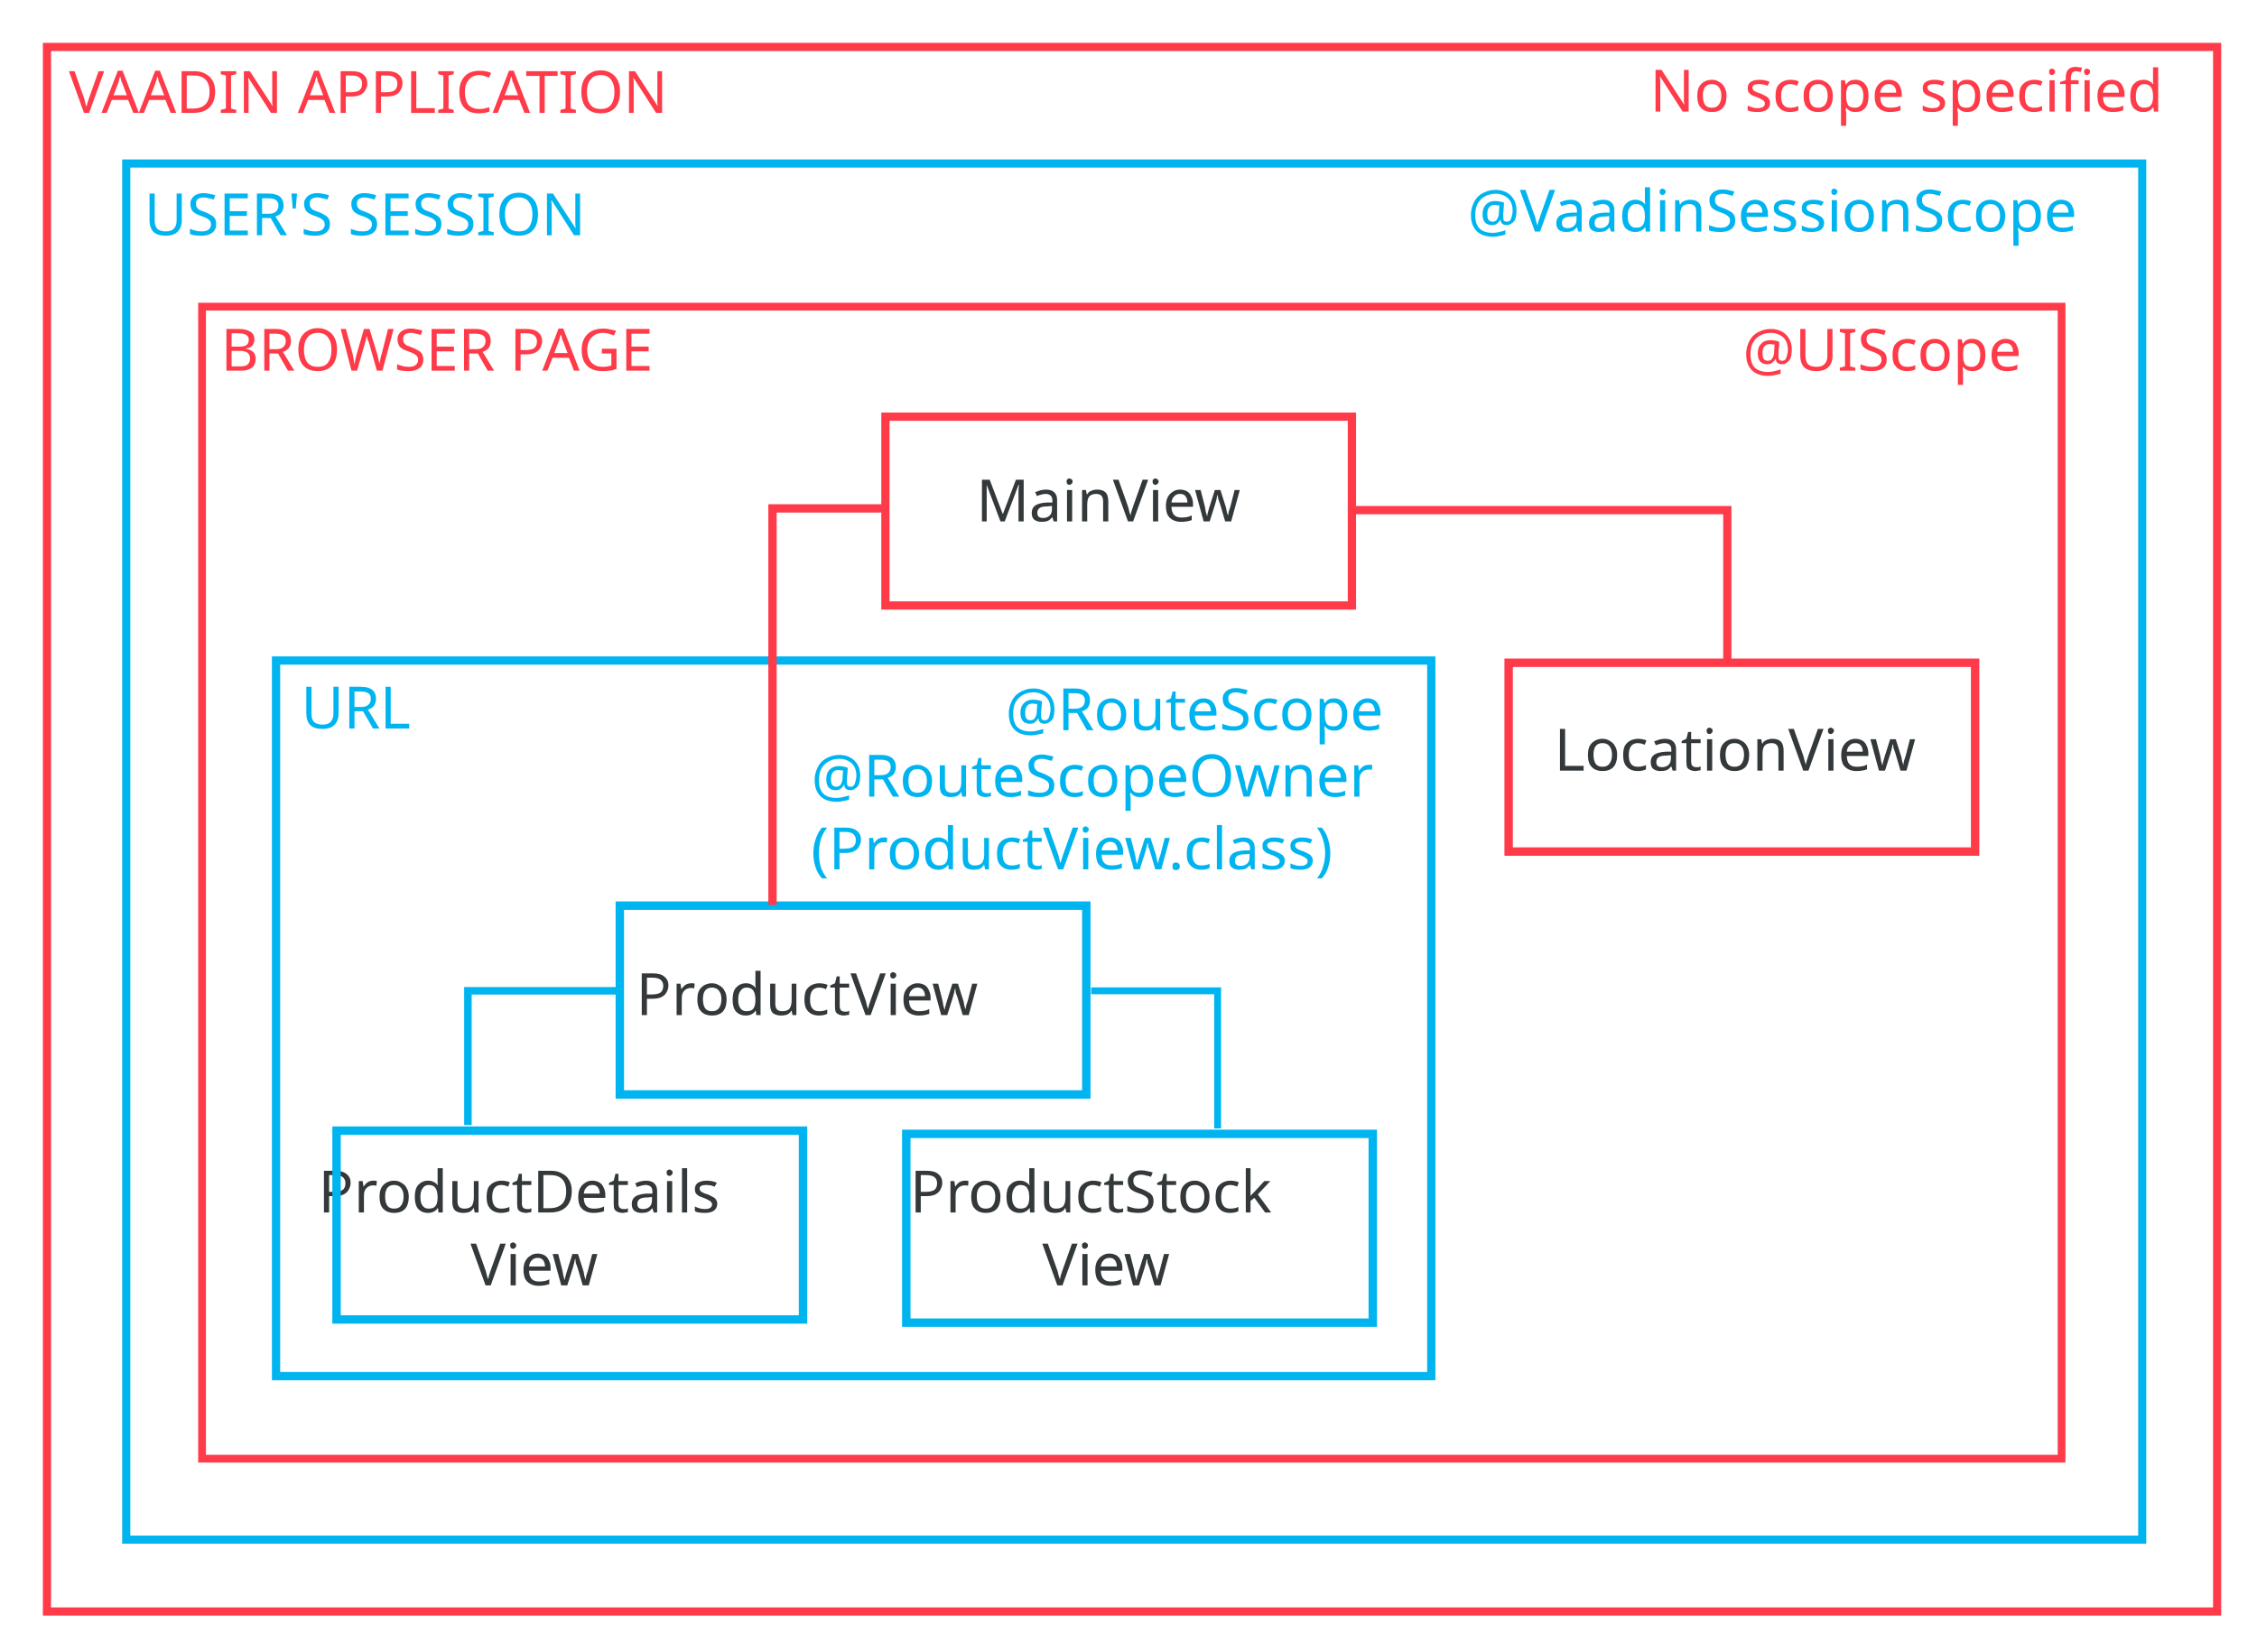
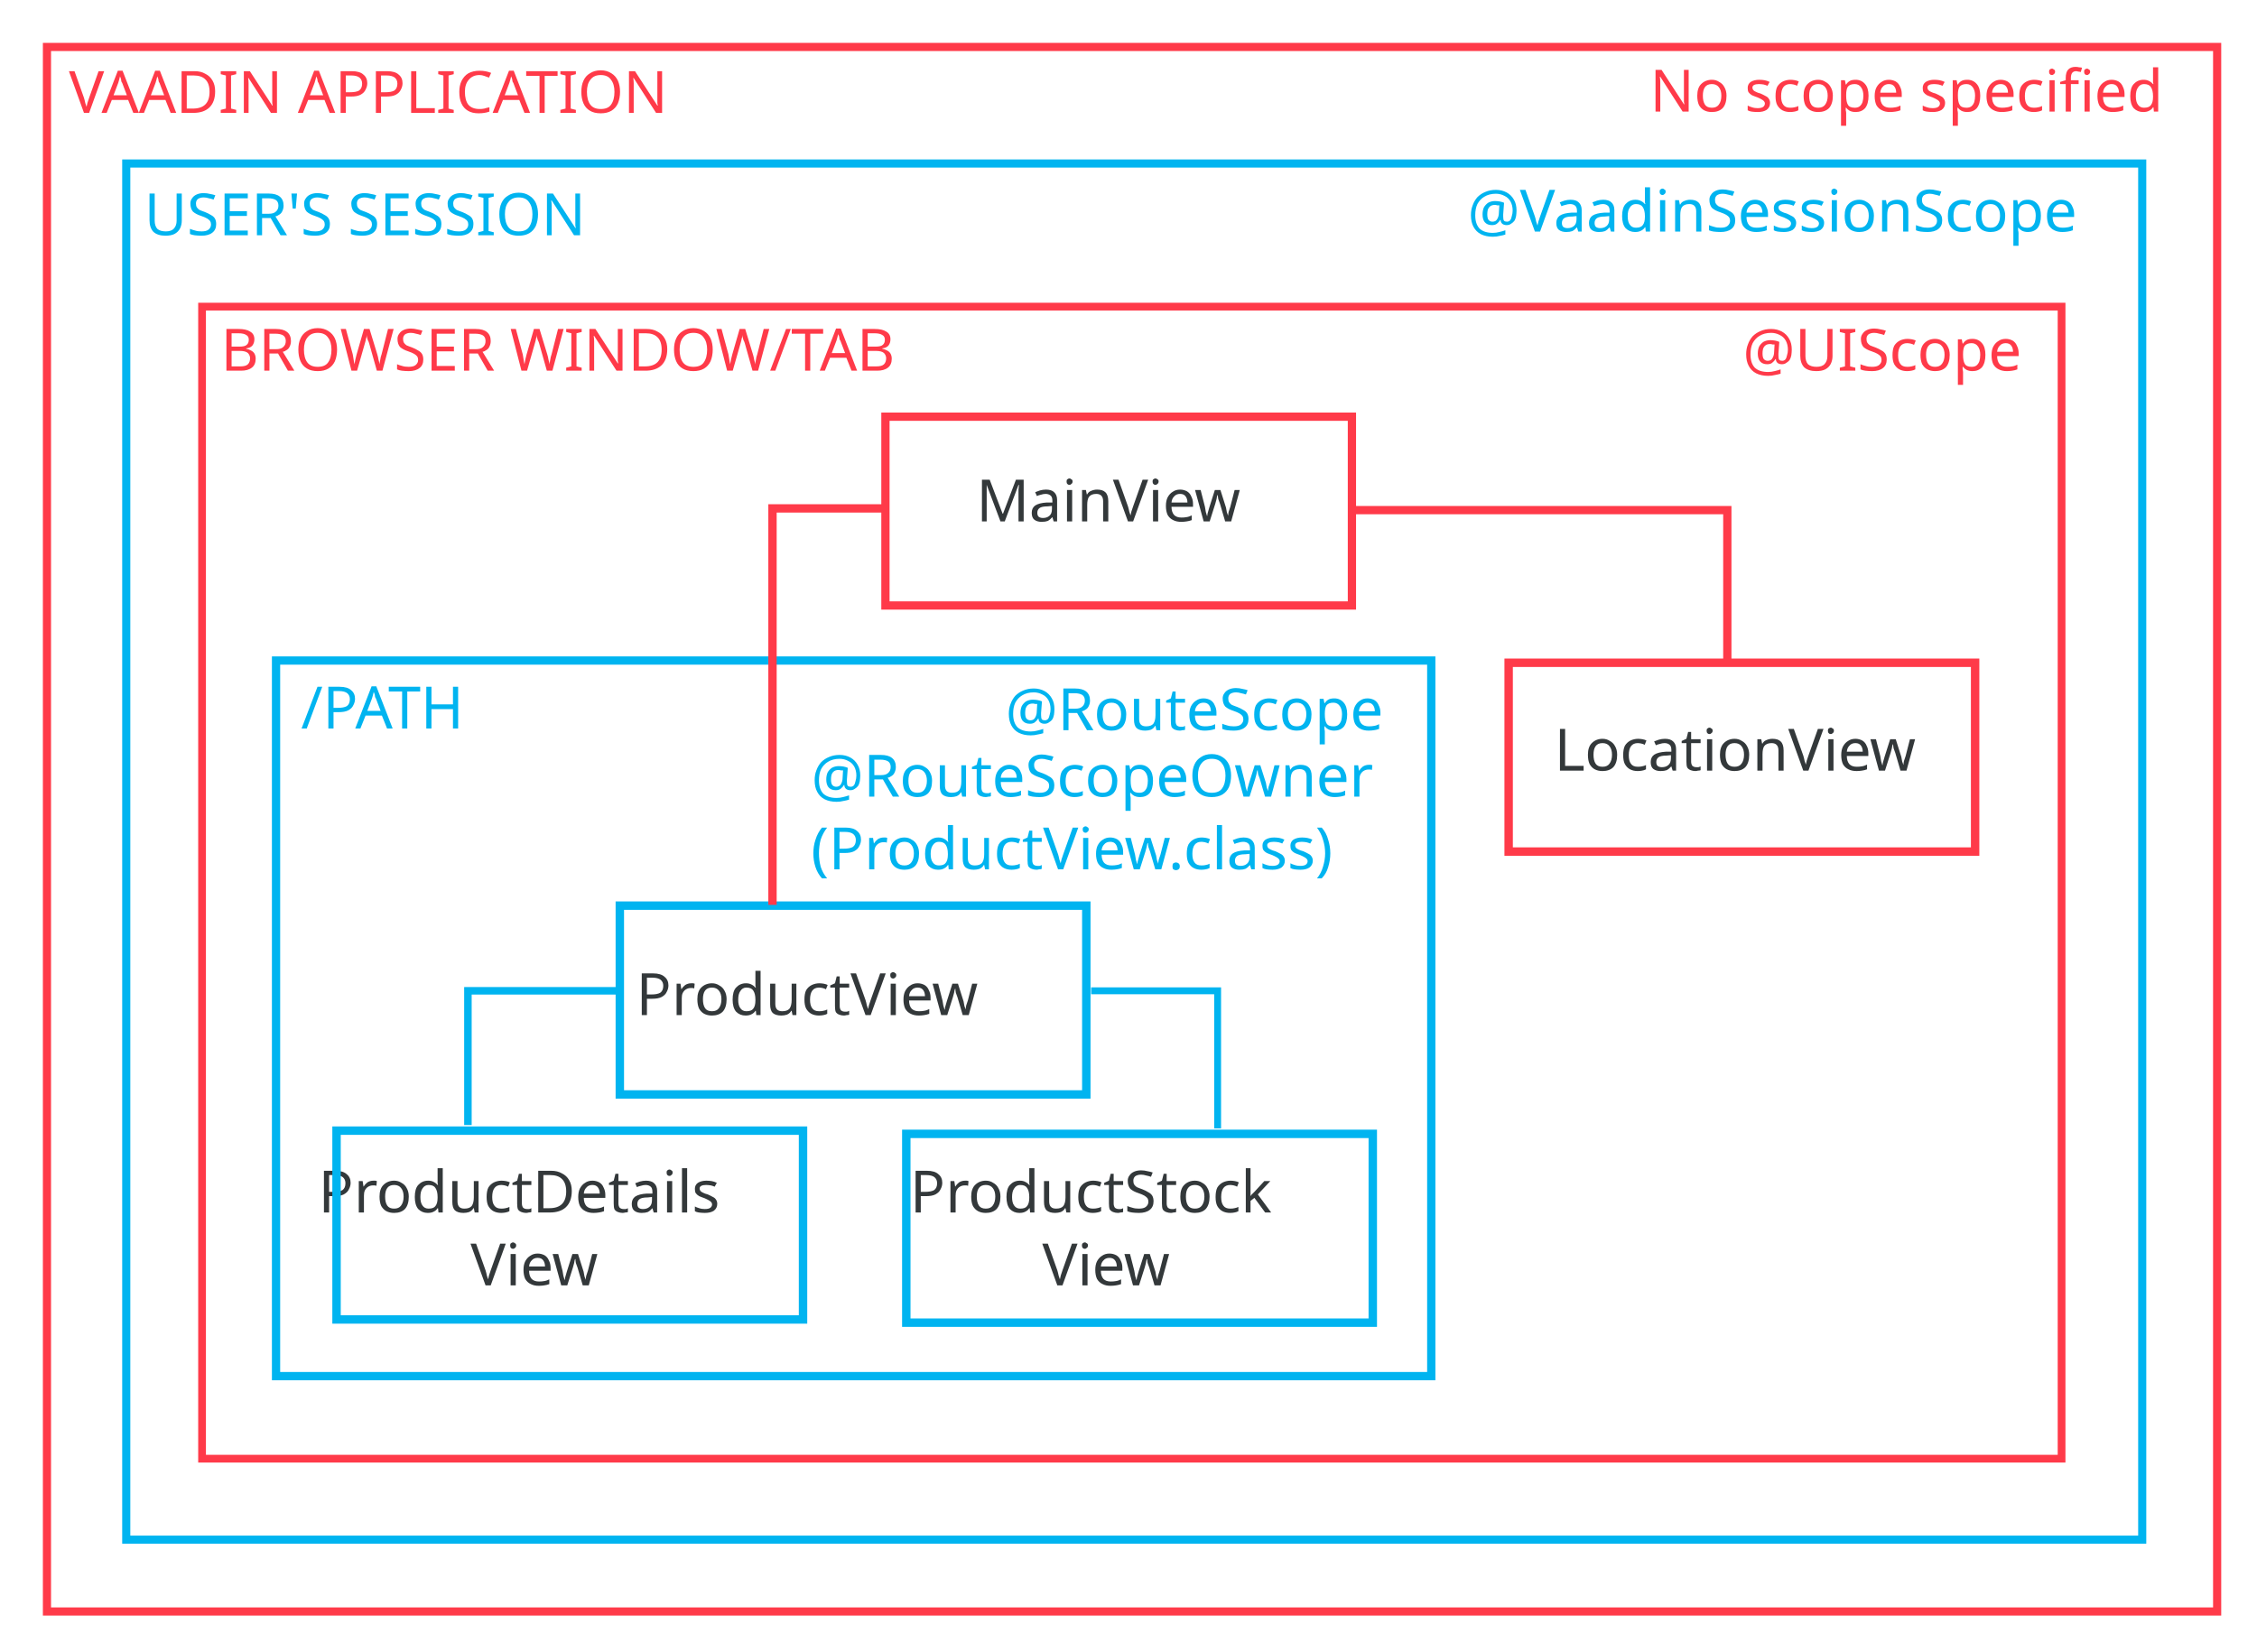
<svg xmlns="http://www.w3.org/2000/svg" width="82mm" height="60mm" viewBox="0 0 82 60" version="1.1" id="svg5">
  <defs id="defs2" />
  <g id="layer1">
    <rect style="fill:none;fill-opacity:1;fill-rule:evenodd;stroke:#ff3a49;stroke-width:0.296;stroke-miterlimit:4;stroke-dasharray:none;stroke-opacity:1" id="rect71" width="78.846" height="56.846" x="1.706" y="1.706" />
    <rect style="fill:none;fill-opacity:1;fill-rule:evenodd;stroke:#00b4f0;stroke-width:0.295;stroke-miterlimit:4;stroke-dasharray:none;stroke-opacity:1" id="rect71-4" width="73.243" height="50.001" x="4.587" y="5.941" />
    <rect style="fill:none;fill-opacity:1;fill-rule:evenodd;stroke:#00b4f0;stroke-width:0.3;stroke-miterlimit:4;stroke-dasharray:none;stroke-opacity:1" id="rect71-4-9" width="41.971" height="26" x="10.029" y="24" />
    <rect style="fill:none;fill-opacity:1;fill-rule:evenodd;stroke:#ff3a49;stroke-width:0.281;stroke-miterlimit:4;stroke-dasharray:none;stroke-opacity:1" id="rect71-4-3" width="67.559" height="41.859" x="7.341" y="11.141" />
    <text xml:space="preserve" style="font-style:normal;font-variant:normal;font-weight:normal;font-stretch:normal;font-size:2.117px;line-height:1.25;font-family:Montserrat;-inkscape-font-specification:'Montserrat, Normal';font-variant-ligatures:normal;font-variant-caps:normal;font-variant-numeric:normal;font-variant-east-asian:normal;fill:#000000;fill-opacity:1;stroke:none;stroke-width:0.265" x="59.946" y="4.058" id="text2585">
      <tspan id="tspan2583" style="font-style:normal;font-variant:normal;font-weight:normal;font-stretch:normal;font-size:2.117px;font-family:Montserrat;-inkscape-font-specification:'Montserrat, Normal';font-variant-ligatures:normal;font-variant-caps:normal;font-variant-numeric:normal;font-variant-east-asian:normal;fill:#ff3a49;fill-opacity:1;stroke-width:0.265" x="59.946" y="4.058">No scope specified</tspan>
    </text>
    <text xml:space="preserve" style="font-style:normal;font-variant:normal;font-weight:normal;font-stretch:normal;font-size:2.117px;line-height:1.25;font-family:Montserrat;-inkscape-font-specification:'Montserrat, Normal';font-variant-ligatures:normal;font-variant-caps:normal;font-variant-numeric:normal;font-variant-east-asian:normal;fill:#00b4f0;fill-opacity:1;stroke:none;stroke-width:0.265" x="53.318" y="8.413" id="text2585-9">
      <tspan id="tspan2583-3" style="font-style:normal;font-variant:normal;font-weight:normal;font-stretch:normal;font-size:2.117px;font-family:Montserrat;-inkscape-font-specification:'Montserrat, Normal';font-variant-ligatures:normal;font-variant-caps:normal;font-variant-numeric:normal;font-variant-east-asian:normal;fill:#00b4f0;fill-opacity:1;stroke-width:0.265" x="53.318" y="8.413">@VaadinSessionScope</tspan>
    </text>
    <text xml:space="preserve" style="font-style:normal;font-variant:normal;font-weight:normal;font-stretch:normal;font-size:2.117px;line-height:1.25;font-family:sans-serif;-inkscape-font-specification:sans-serif;fill:#000000;fill-opacity:1;stroke:none;stroke-width:0.265" x="5.778" y="20.34" id="text2585-9-5">
      <tspan id="tspan2583-3-9" style="font-style:normal;font-variant:normal;font-weight:normal;font-stretch:normal;font-size:2.117px;font-family:sans-serif;-inkscape-font-specification:sans-serif;fill:#33383a;fill-opacity:1;stroke-width:0.265" x="5.778" y="20.34" />
    </text>
    <text xml:space="preserve" style="font-style:normal;font-variant:normal;font-weight:normal;font-stretch:normal;font-size:2.117px;line-height:1.25;font-family:Montserrat;-inkscape-font-specification:'Montserrat, Normal';fill:#ff3a49;fill-opacity:1;stroke:none;stroke-width:0.265;font-variant-ligatures:normal;font-variant-caps:normal;font-variant-numeric:normal;font-variant-east-asian:normal" x="63.318" y="13.471" id="text2585-9-2">
      <tspan id="tspan2583-3-7" style="font-style:normal;font-variant:normal;font-weight:normal;font-stretch:normal;font-size:2.117px;font-family:Montserrat;-inkscape-font-specification:'Montserrat, Normal';fill:#ff3a49;fill-opacity:1;stroke-width:0.265;font-variant-ligatures:normal;font-variant-caps:normal;font-variant-numeric:normal;font-variant-east-asian:normal" x="63.318" y="13.471">@UIScope</tspan>
    </text>
    <text xml:space="preserve" style="font-style:normal;font-variant:normal;font-weight:normal;font-stretch:normal;font-size:2.117px;line-height:1.25;font-family:Montserrat;-inkscape-font-specification:'Montserrat, Normal';font-variant-ligatures:normal;font-variant-caps:normal;font-variant-numeric:normal;font-variant-east-asian:normal;letter-spacing:0px;word-spacing:0px;fill:#ff3a49;fill-opacity:1;stroke:none;stroke-width:0.265" x="2.502" y="4.1" id="text2585-6">
      <tspan id="tspan2583-1" style="font-style:normal;font-variant:normal;font-weight:normal;font-stretch:normal;font-size:2.117px;font-family:Montserrat;-inkscape-font-specification:'Montserrat, Normal';font-variant-ligatures:normal;font-variant-caps:normal;font-variant-numeric:normal;font-variant-east-asian:normal;fill:#ff3a49;fill-opacity:1;stroke-width:0.265" x="2.502" y="4.1">VAADIN APPLICATION</tspan>
    </text>
    <text xml:space="preserve" style="font-style:normal;font-variant:normal;font-weight:normal;font-stretch:normal;font-size:2.117px;line-height:1.25;font-family:Montserrat;-inkscape-font-specification:'Montserrat, Normal';font-variant-ligatures:normal;font-variant-caps:normal;font-variant-numeric:normal;font-variant-east-asian:normal;fill:#000000;fill-opacity:1;stroke:none;stroke-width:0.265" x="5.246" y="8.548" id="text2585-6-5" transform="scale(0.9998288,1.000171)">
      <tspan id="tspan2583-1-8" style="font-style:normal;font-variant:normal;font-weight:normal;font-stretch:normal;font-size:2.117px;font-family:Montserrat;-inkscape-font-specification:'Montserrat, Normal';font-variant-ligatures:normal;font-variant-caps:normal;font-variant-numeric:normal;font-variant-east-asian:normal;fill:#00b4f0;fill-opacity:1;stroke-width:0.265" x="5.246" y="8.548">USER'S SESSION</tspan>
    </text>
    <text xml:space="preserve" style="font-style:normal;font-variant:normal;font-weight:normal;font-stretch:normal;font-size:2.117px;line-height:1.25;font-family:Montserrat;-inkscape-font-specification:'Montserrat, Normal';font-variant-ligatures:normal;font-variant-caps:normal;font-variant-numeric:normal;font-variant-east-asian:normal;fill:#ff3a49;fill-opacity:1;stroke:none;stroke-width:0.265" x="8.023" y="13.471" id="text2585-6-5-8">
-       <tspan id="tspan2583-1-8-3" style="font-style:normal;font-variant:normal;font-weight:normal;font-stretch:normal;font-size:2.117px;font-family:Montserrat;-inkscape-font-specification:'Montserrat, Normal';font-variant-ligatures:normal;font-variant-caps:normal;font-variant-numeric:normal;font-variant-east-asian:normal;fill:#ff3a49;fill-opacity:1;stroke-width:0.265" x="8.023" y="13.471">BROWSER PAGE</tspan>
+       <tspan id="tspan2583-1-8-3" style="font-style:normal;font-variant:normal;font-weight:normal;font-stretch:normal;font-size:2.117px;font-family:Montserrat;-inkscape-font-specification:'Montserrat, Normal';font-variant-ligatures:normal;font-variant-caps:normal;font-variant-numeric:normal;font-variant-east-asian:normal;fill:#ff3a49;fill-opacity:1;stroke-width:0.265" x="8.023" y="13.471">BROWSER WINDOW/TAB</tspan>
    </text>
    <text xml:space="preserve" style="font-style:normal;font-variant:normal;font-weight:normal;font-stretch:normal;font-size:2.117px;line-height:1.25;font-family:Montserrat;-inkscape-font-specification:'Montserrat, Normal';font-variant-ligatures:normal;font-variant-caps:normal;font-variant-numeric:normal;font-variant-east-asian:normal;fill:#33383a;fill-opacity:1;stroke:none;stroke-width:0.265" x="35.471" y="18.942" id="text2585-6-5-8-1">
      <tspan id="tspan2583-1-8-3-7" style="font-style:normal;font-variant:normal;font-weight:normal;font-stretch:normal;font-size:2.117px;font-family:Montserrat;-inkscape-font-specification:'Montserrat, Normal';font-variant-ligatures:normal;font-variant-caps:normal;font-variant-numeric:normal;font-variant-east-asian:normal;fill:#33383a;fill-opacity:1;stroke-width:0.265" x="35.471" y="18.942">MainView</tspan>
    </text>
    <text xml:space="preserve" style="font-style:normal;font-variant:normal;font-weight:normal;font-stretch:normal;font-size:2.117px;line-height:1.25;font-family:Montserrat;-inkscape-font-specification:'Montserrat, Normal';text-align:center;text-anchor:middle;fill:#000000;fill-opacity:1;stroke:none;stroke-width:0.265;font-variant-ligatures:normal;font-variant-caps:normal;font-variant-numeric:normal;font-variant-east-asian:normal" x="30.701" y="36.879" id="text2585-6-5-8-1-4">
      <tspan style="font-style:normal;font-variant:normal;font-weight:normal;font-stretch:normal;font-size:2.117px;font-family:Montserrat;-inkscape-font-specification:'Montserrat, Normal';text-align:center;text-anchor:middle;fill:#33383a;fill-opacity:1;stroke-width:0.265;font-variant-ligatures:normal;font-variant-caps:normal;font-variant-numeric:normal;font-variant-east-asian:normal" x="30.701" y="36.879" id="tspan95022">ProductView</tspan>
    </text>
    <text xml:space="preserve" style="font-style:normal;font-variant:normal;font-weight:normal;font-stretch:normal;font-size:2.117px;line-height:1.25;font-family:Montserrat;-inkscape-font-specification:'Montserrat, Normal';text-align:center;text-anchor:middle;fill:#000000;fill-opacity:1;stroke:none;stroke-width:0.265;font-variant-ligatures:normal;font-variant-caps:normal;font-variant-numeric:normal;font-variant-east-asian:normal" x="20.786" y="44.058" id="text2585-6-5-8-1-4-1">
      <tspan id="tspan2583-1-8-3-7-4-0" style="font-style:normal;font-variant:normal;font-weight:normal;font-stretch:normal;font-size:2.117px;font-family:Montserrat;-inkscape-font-specification:'Montserrat, Normal';text-align:center;text-anchor:middle;fill:#33383a;fill-opacity:1;stroke-width:0.265;font-variant-ligatures:normal;font-variant-caps:normal;font-variant-numeric:normal;font-variant-east-asian:normal" x="20.786" y="44.058">ProductDetails</tspan>
      <tspan style="font-style:normal;font-variant:normal;font-weight:normal;font-stretch:normal;font-size:2.117px;font-family:Montserrat;-inkscape-font-specification:'Montserrat, Normal';text-align:center;text-anchor:middle;fill:#33383a;fill-opacity:1;stroke-width:0.265;font-variant-ligatures:normal;font-variant-caps:normal;font-variant-numeric:normal;font-variant-east-asian:normal" x="20.786" y="46.704" id="tspan111790">View</tspan>
    </text>
    <text xml:space="preserve" style="font-style:normal;font-variant:normal;font-weight:normal;font-stretch:normal;font-size:2.117px;line-height:1.25;font-family:Montserrat;-inkscape-font-specification:'Montserrat, Normal';text-align:center;text-anchor:middle;fill:#000000;fill-opacity:1;stroke:none;stroke-width:0.265;font-variant-ligatures:normal;font-variant-caps:normal;font-variant-numeric:normal;font-variant-east-asian:normal" x="41.562" y="44.058" id="text2585-6-5-8-1-4-1-2">
      <tspan style="font-style:normal;font-variant:normal;font-weight:normal;font-stretch:normal;font-size:2.117px;font-family:Montserrat;-inkscape-font-specification:'Montserrat, Normal';text-align:center;text-anchor:middle;fill:#33383a;fill-opacity:1;stroke-width:0.265;font-variant-ligatures:normal;font-variant-caps:normal;font-variant-numeric:normal;font-variant-east-asian:normal" x="41.562" y="44.058" id="tspan44993">ProductStock</tspan>
      <tspan style="font-style:normal;font-variant:normal;font-weight:normal;font-stretch:normal;font-size:2.117px;font-family:Montserrat;-inkscape-font-specification:'Montserrat, Normal';text-align:center;text-anchor:middle;fill:#33383a;fill-opacity:1;stroke-width:0.265;font-variant-ligatures:normal;font-variant-caps:normal;font-variant-numeric:normal;font-variant-east-asian:normal" x="41.562" y="46.704" id="tspan115246">View</tspan>
    </text>
    <text xml:space="preserve" style="font-style:normal;font-variant:normal;font-weight:normal;font-stretch:normal;font-size:2.117px;line-height:1.25;font-family:Montserrat;-inkscape-font-specification:'Montserrat, Normal';fill:#33383a;fill-opacity:1;stroke:none;stroke-width:0.265;font-variant-ligatures:normal;font-variant-caps:normal;font-variant-numeric:normal;font-variant-east-asian:normal" x="56.471" y="28" id="text2585-6-5-8-1-4-1-2-4">
      <tspan style="font-style:normal;font-variant:normal;font-weight:normal;font-stretch:normal;font-size:2.117px;font-family:Montserrat;-inkscape-font-specification:'Montserrat, Normal';fill:#33383a;fill-opacity:1;stroke-width:0.265;font-variant-ligatures:normal;font-variant-caps:normal;font-variant-numeric:normal;font-variant-east-asian:normal" x="56.471" y="28" id="tspan44993-6">LocationView</tspan>
    </text>
    <text xml:space="preserve" style="font-style:normal;font-variant:normal;font-weight:normal;font-stretch:normal;font-size:2.117px;line-height:1.25;font-family:Montserrat;-inkscape-font-specification:'Montserrat, Normal';fill:#000000;fill-opacity:1;stroke:none;stroke-width:0.265;font-variant-ligatures:normal;font-variant-caps:normal;font-variant-numeric:normal;font-variant-east-asian:normal" x="36.529" y="26.529" id="text2585-9-2-2">
      <tspan id="tspan2583-3-7-4" style="font-style:normal;font-variant:normal;font-weight:normal;font-stretch:normal;font-size:2.117px;font-family:Montserrat;-inkscape-font-specification:'Montserrat, Normal';fill:#00b4f0;fill-opacity:1;stroke-width:0.265;font-variant-ligatures:normal;font-variant-caps:normal;font-variant-numeric:normal;font-variant-east-asian:normal" x="36.529" y="26.529">@RouteScope</tspan>
    </text>
    <text xml:space="preserve" style="font-style:normal;font-variant:normal;font-weight:normal;font-stretch:normal;font-size:2.117px;line-height:1.25;font-family:Montserrat;-inkscape-font-specification:'Montserrat, Normal';fill:#000000;fill-opacity:1;stroke:none;stroke-width:0.265;font-variant-ligatures:normal;font-variant-caps:normal;font-variant-numeric:normal;font-variant-east-asian:normal" x="29.471" y="28.942" id="text2585-9-2-2-9">
      <tspan id="tspan2583-3-7-4-9" style="font-style:normal;font-variant:normal;font-weight:normal;font-stretch:normal;font-size:2.117px;font-family:Montserrat;-inkscape-font-specification:'Montserrat, Normal';fill:#00b4f0;fill-opacity:1;stroke-width:0.265;font-variant-ligatures:normal;font-variant-caps:normal;font-variant-numeric:normal;font-variant-east-asian:normal" x="29.471" y="28.942">@RouteScopeOwner</tspan>
      <tspan style="font-style:normal;font-variant:normal;font-weight:normal;font-stretch:normal;font-size:2.117px;font-family:Montserrat;-inkscape-font-specification:'Montserrat, Normal';fill:#00b4f0;fill-opacity:1;stroke-width:0.265;font-variant-ligatures:normal;font-variant-caps:normal;font-variant-numeric:normal;font-variant-east-asian:normal" x="29.471" y="31.588" id="tspan109118">(ProductView.class)</tspan>
    </text>
-     <text xml:space="preserve" style="font-style:normal;font-variant:normal;font-weight:normal;font-stretch:normal;font-size:2.117px;line-height:1.25;font-family:Montserrat;-inkscape-font-specification:'Montserrat, Normal';fill:#00b4f0;fill-opacity:1;stroke:none;stroke-width:0.265;font-variant-ligatures:normal;font-variant-caps:normal;font-variant-numeric:normal;font-variant-east-asian:normal" x="10.942" y="26.471" id="text2585-6-5-8-0">
-       <tspan style="font-style:normal;font-variant:normal;font-weight:normal;font-stretch:normal;font-size:2.117px;font-family:Montserrat;-inkscape-font-specification:'Montserrat, Normal';fill:#00b4f0;fill-opacity:1;stroke-width:0.265;font-variant-ligatures:normal;font-variant-caps:normal;font-variant-numeric:normal;font-variant-east-asian:normal" x="10.942" y="26.471" id="tspan90414">URL</tspan>
+     <text xml:space="preserve" style="font-style:normal;font-variant:normal;font-weight:normal;font-stretch:normal;font-size:2.117px;line-height:1.25;font-family:Montserrat;-inkscape-font-specification:'Montserrat, Normal';font-variant-ligatures:normal;font-variant-caps:normal;font-variant-numeric:normal;font-variant-east-asian:normal;fill:#00b4f0;fill-opacity:1;stroke:none;stroke-width:0.265" x="10.942" y="26.471" id="text2585-6-5-8-0">
+       <tspan style="font-style:normal;font-variant:normal;font-weight:normal;font-stretch:normal;font-size:2.117px;font-family:Montserrat;-inkscape-font-specification:'Montserrat, Normal';font-variant-ligatures:normal;font-variant-caps:normal;font-variant-numeric:normal;font-variant-east-asian:normal;fill:#00b4f0;fill-opacity:1;stroke-width:0.265" x="10.942" y="26.471" id="tspan90414">/PATH</tspan>
    </text>
    <rect style="fill:none;fill-opacity:1;stroke:#00b4f0;stroke-width:0.306;stroke-miterlimit:4;stroke-dasharray:none;stroke-opacity:1" id="rect28324-0-0-3-7-3" width="16.948" height="6.86" x="12.227" y="41.081" />
    <rect style="fill:none;fill-opacity:1;stroke:#00b4f0;stroke-width:0.306;stroke-miterlimit:4;stroke-dasharray:none;stroke-opacity:1" id="rect28324-0-0-3-7-3-0" width="16.948" height="6.86" x="32.927" y="41.198" />
    <rect style="fill:none;fill-opacity:1;stroke:#00b4f0;stroke-width:0.306;stroke-miterlimit:4;stroke-dasharray:none;stroke-opacity:1" id="rect28324-0-0-3-7-3-0-8" width="16.948" height="6.86" x="22.519" y="32.906" />
    <rect style="fill:none;fill-opacity:1;stroke:#ff3a49;stroke-width:0.3;stroke-miterlimit:4;stroke-dasharray:none;stroke-opacity:1" id="rect28324-0-0-3-7-3-0-8-6" width="16.948" height="6.86" x="32.169" y="15.14" />
    <rect style="fill:none;fill-opacity:1;stroke:#ff3a49;stroke-width:0.306;stroke-miterlimit:4;stroke-dasharray:none;stroke-opacity:1" id="rect28324-0-0-3-7-3-0-8-2" width="16.948" height="6.86" x="54.811" y="24.081" />
    <path style="fill:none;stroke:#ff3a49;stroke-width:0.303;stroke-linecap:butt;stroke-linejoin:miter;stroke-miterlimit:4;stroke-dasharray:none;stroke-opacity:1" d="M 32.087,18.472 H 28.066 V 32.878" id="path120942" />
    <path style="fill:none;stroke:#ff3a49;stroke-width:0.3;stroke-linecap:butt;stroke-linejoin:miter;stroke-miterlimit:4;stroke-dasharray:none;stroke-opacity:1" d="m 49,18.535 h 13.756 v 5.428" id="path120942-28" />
    <path style="fill:none;stroke:#00b4f0;stroke-width:0.273;stroke-linecap:butt;stroke-linejoin:miter;stroke-miterlimit:4;stroke-dasharray:none;stroke-opacity:1" d="m 22.619,36 h -5.619 v 4.877" id="path120942-2" />
    <path style="fill:none;stroke:#00b4f0;stroke-width:0.25;stroke-linecap:butt;stroke-linejoin:miter;stroke-miterlimit:4;stroke-dasharray:none;stroke-opacity:1" d="m 39.643,36 h 4.595 v 5" id="path120942-2-7" />
  </g>
</svg>
